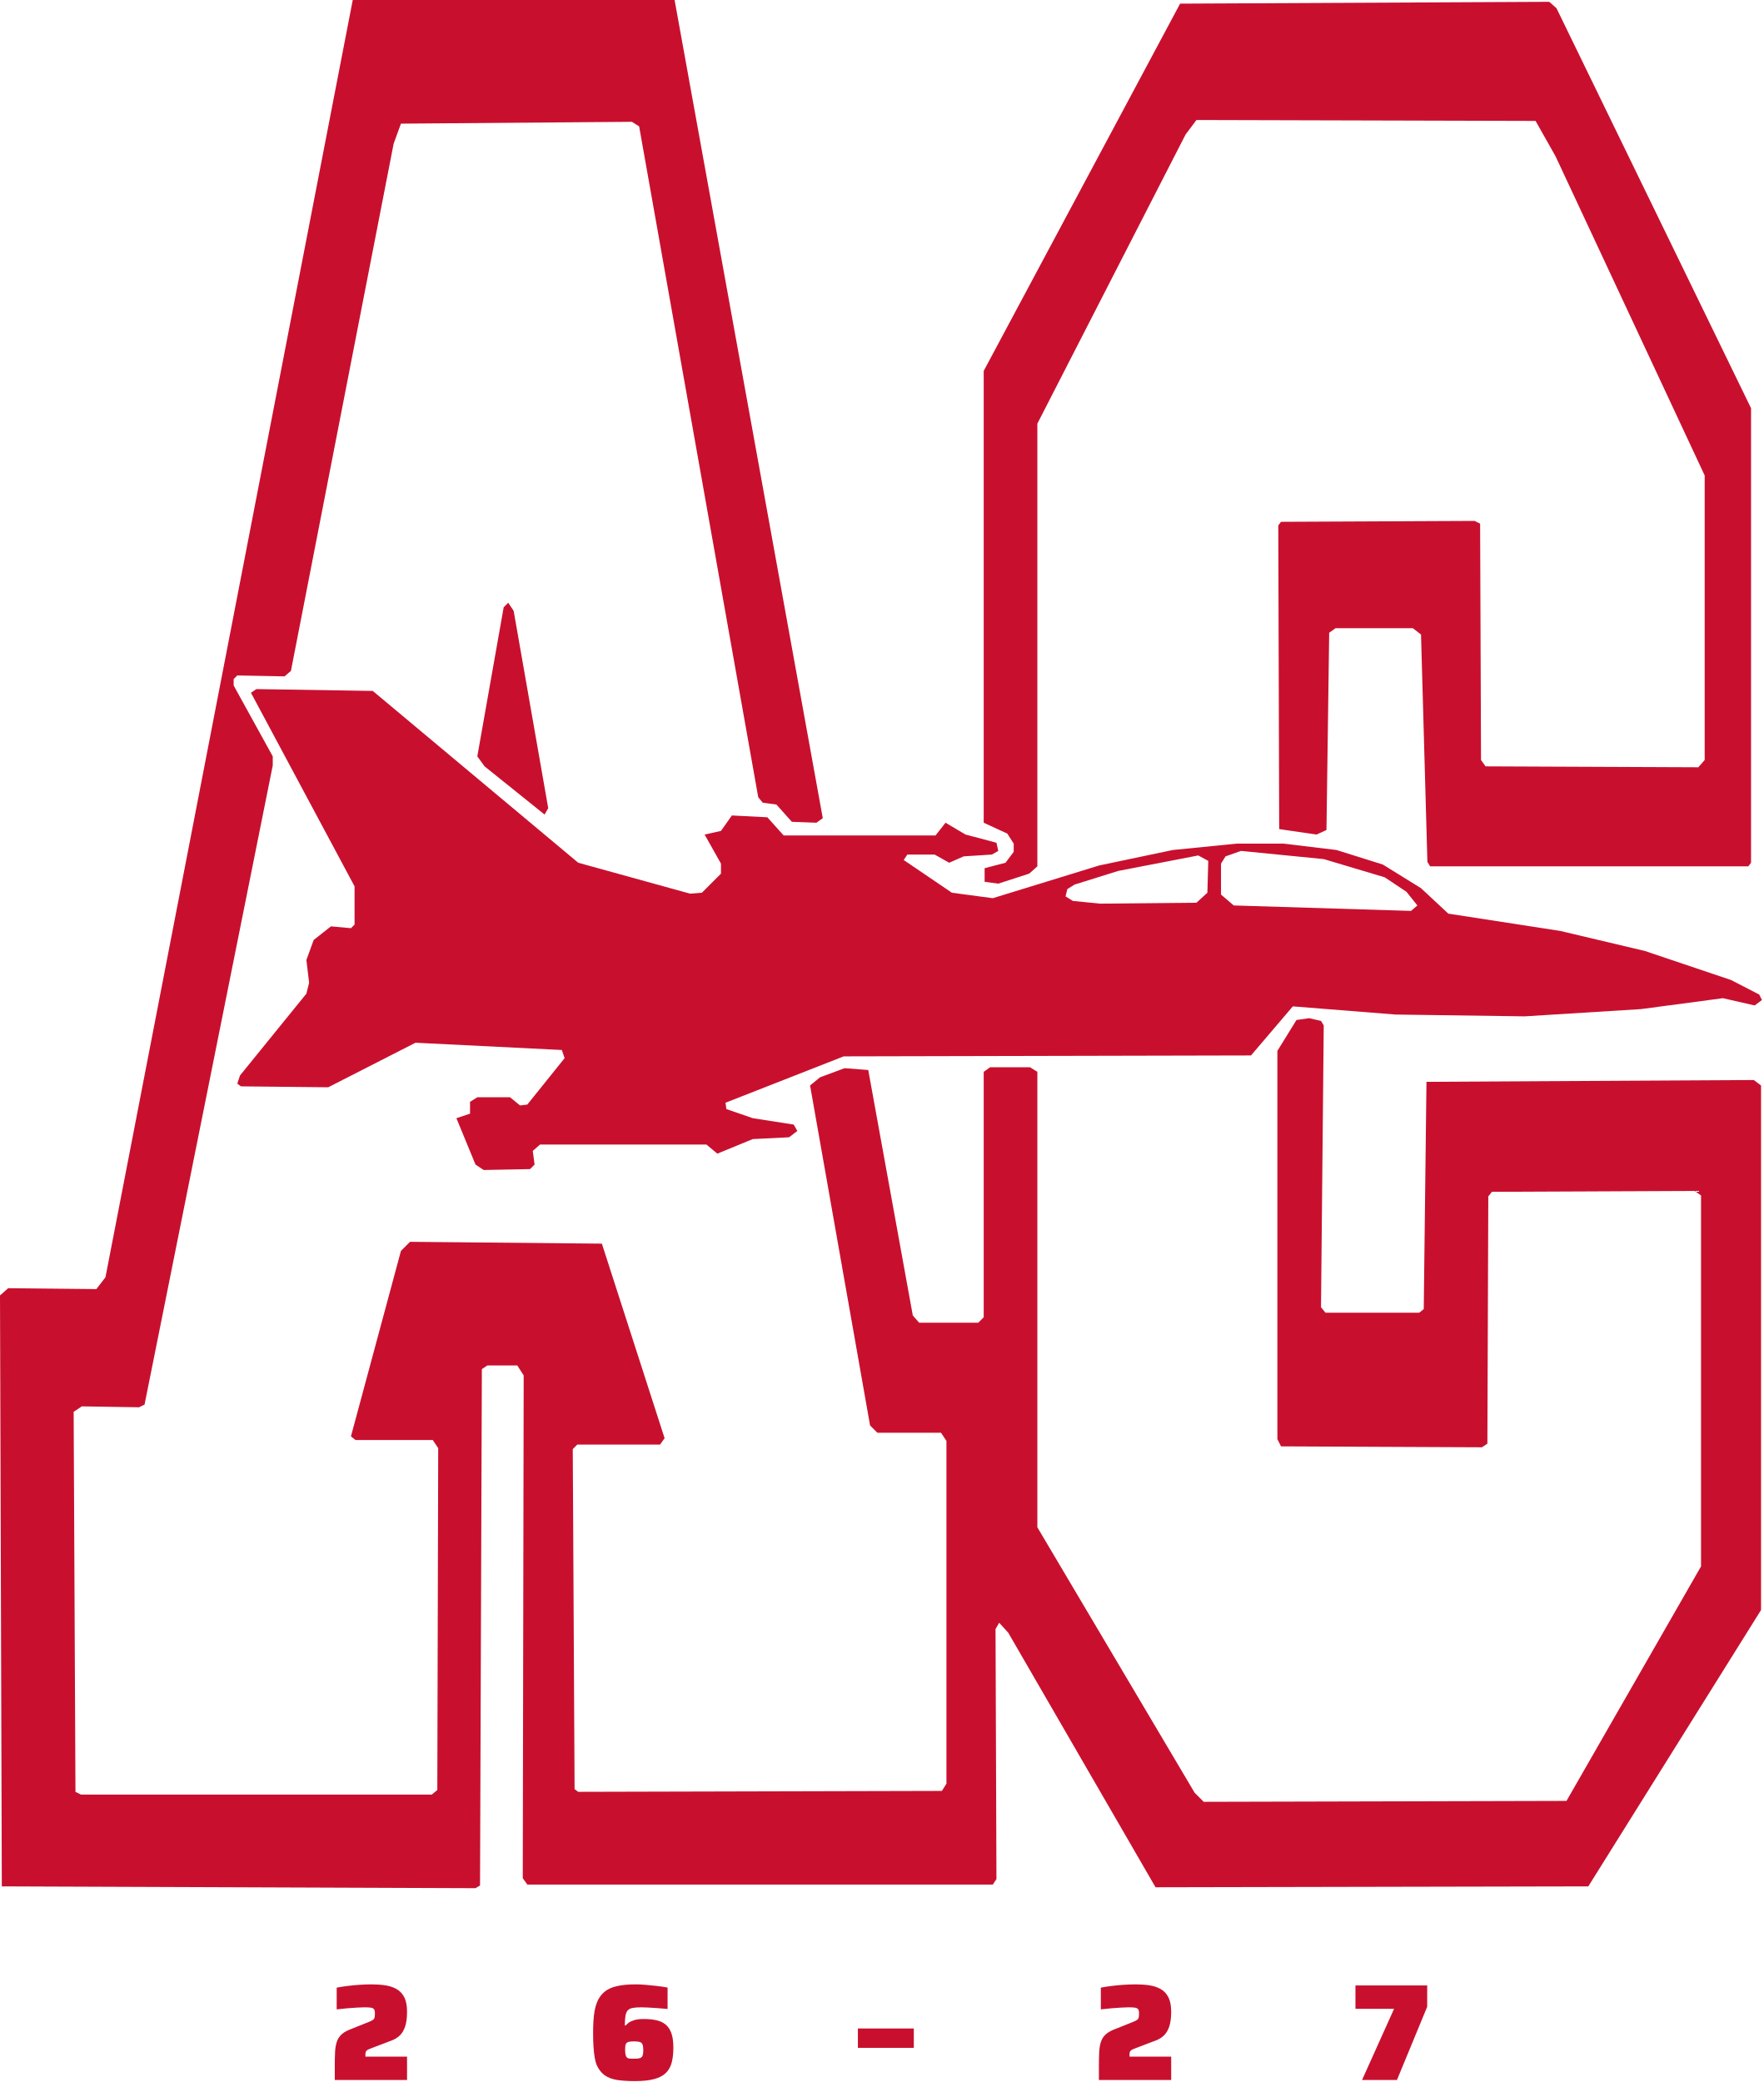
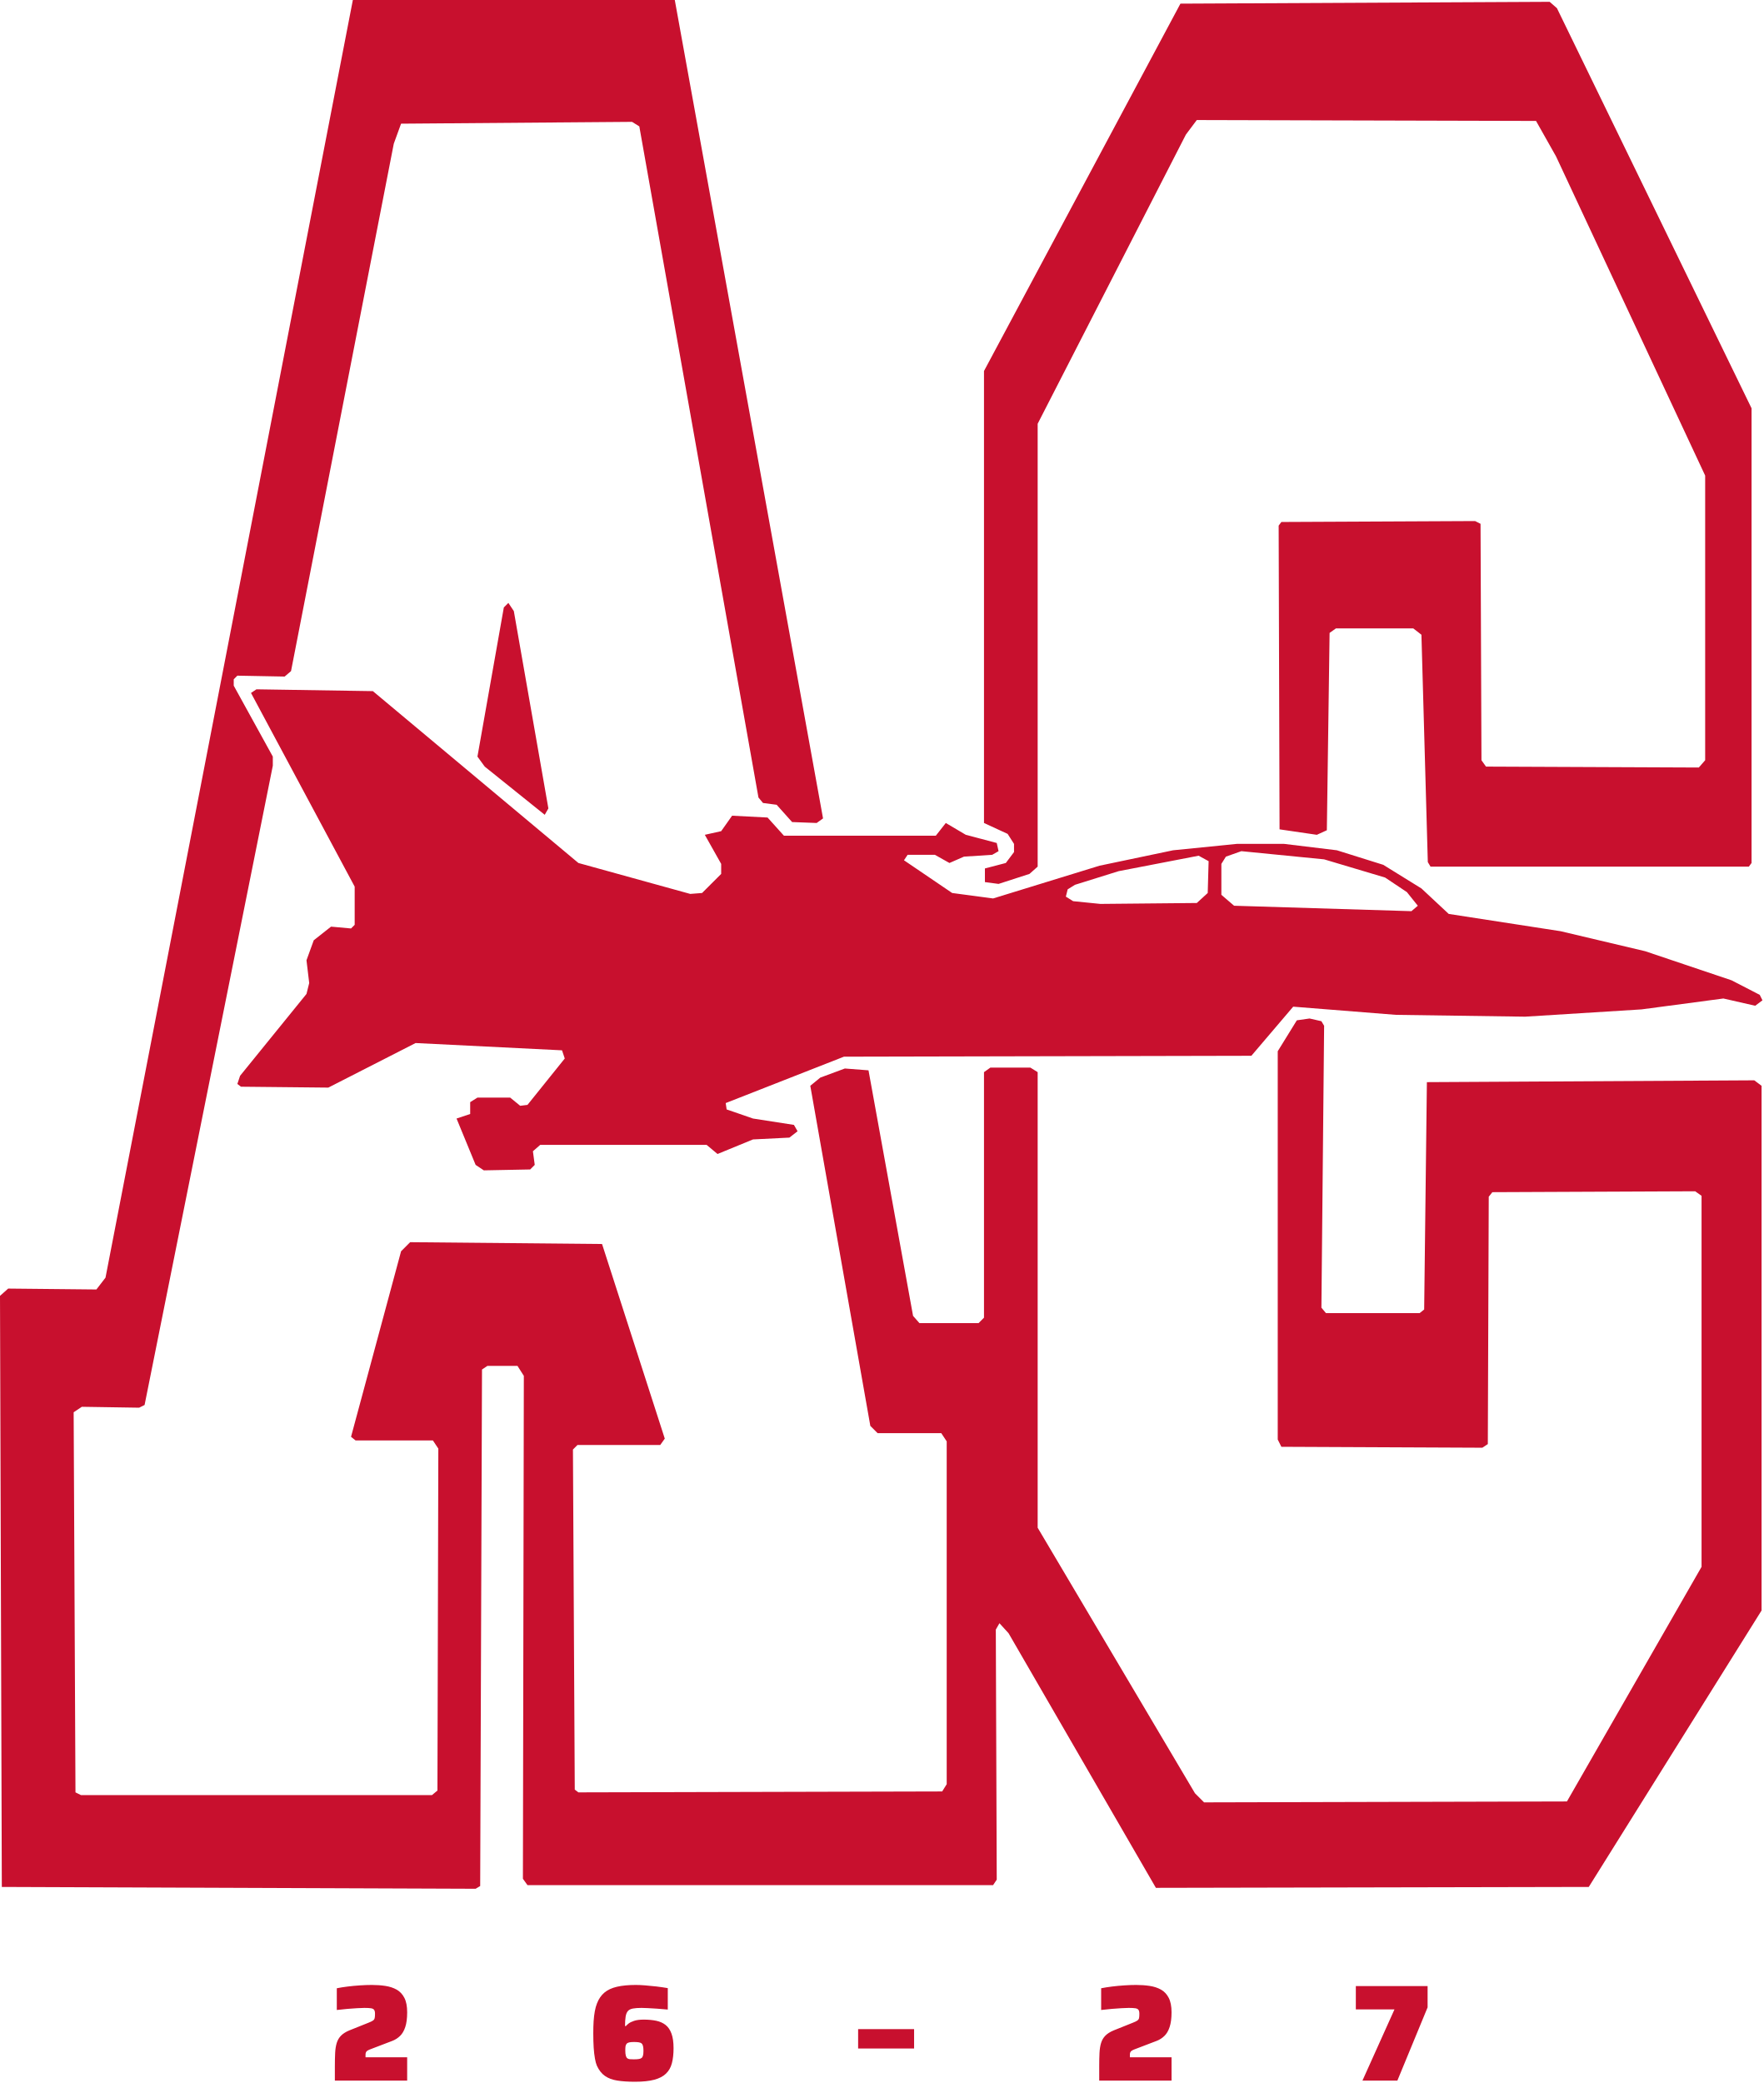
- <svg xmlns="http://www.w3.org/2000/svg" width="8.86in" height="10.46in" viewBox="0 0 886 1046">
+ <svg xmlns="http://www.w3.org/2000/svg" width="7.46in" height="8.81in" viewBox="0 0 746 881">
  <g id="ink-jets-red">
-     <path fill="#C8102E" fill-rule="nonzero" d="M177.21 0 52.98 641.71 48.41 647.64 4.11 647.19 0 650.84 0.91 947.72 238.87 948.63 241.15 947.26 242.07 687.84 244.81 686.01H259.88L263.08 691.03L262.62 943.61L264.9 946.8H498.75L500.58 944.06L500.12 818.46L501.95 815.26L506.51 820.29L580.5 948.17L797.91 947.72L884.69 808.87V545.34L881.03 542.6L716.61 543.51L715.24 657.69L712.96 659.52H665.91L663.63 656.78L665 515.19L663.63 512.91L657.69 511.54L651.3 512.45L641.71 527.98V723L643.53 726.66L744.47 727.12L747.21 725.29L747.67 601.06L749.5 598.77L851.35 598.32L854.54 600.6V786.95L786.95 904.78L604.71 905.24L600.14 900.67L521.13 767.31V538.49L517.48 536.2H497.38L494.18 538.49V661.8L491.44 664.54H461.75L458.56 660.89L436.18 537.57L424.3 536.66L411.97 541.23L406.95 545.34L437.09 716.15L440.75 719.81H472.72L475.46 723.92V896.11L473.17 899.76L290.48 900.22L288.65 898.85L287.74 728.03L290.02 725.75H331.59L333.87 722.55L302.36 624.81L205.99 623.89L201.42 628.46L176.3 721.63L178.58 723.46H217.4L220.14 727.57L219.69 899.3L216.95 901.59H40.65L37.91 900.22L37 709.3L41.11 706.56L69.88 707.02L72.62 705.65L137.02 384.57V380L117.38 344.38V341.18L119.21 339.35L142.96 339.81L146.15 337.07L197.76 72.16L201.42 62.12L317.43 61.2L321.08 63.49L380.91 400.55L383.2 403.29L390.05 404.21L397.81 412.88L410.14 413.34L413.34 411.06L338.89 0ZM126.06 348.03 178.12 445.31V464.5L176.3 466.32L166.25 465.41L157.57 472.26L153.92 482.31L155.29 493.73L153.92 499.21L120.58 540.31L119.21 544.42L121.03 545.79L164.88 546.25L208.73 523.87L282.26 527.52L283.63 531.63L264.9 554.93L261.25 555.38L256.23 551.27H239.78L236.13 553.56V559.5L229.28 561.78L238.87 585.07L242.98 587.81L266.27 587.36L268.56 585.07L267.64 578.22L271.3 575.02H354.88L360.36 579.59L378.17 572.28L396.44 571.37L400.55 568.17L398.73 564.98L378.17 561.78L364.93 557.21L364.47 554.01L423.85 530.72L628.46 530.26L649.47 505.6L701.08 509.71L765.94 510.62L824.4 506.97L865.5 501.49L881.49 505.14L885.14 502.4L883.77 499.66L869.62 492.36L826.23 477.74L783.75 467.69L727.57 459.01L713.87 446.23L694.69 434.35L671.39 427.04L644.9 423.85H621.15L589.18 427.04L552.19 434.81L498.75 451.25L478.2 448.51L453.99 432.07L455.82 429.33H469.52L476.83 433.44L484.13 430.24L498.29 429.33L501.49 427.5L500.58 423.39L485.05 419.28L475 413.34L469.98 419.74H393.7L385.48 410.6L367.67 409.69L362.19 417.45L353.97 419.28L362.19 433.89V438.92L352.6 448.51L346.66 448.97L290.48 433.44L187.26 347.12L128.8 346.2ZM592.84 1.83 494.18 186.35V413.34L506.06 418.82L509.25 423.85V427.96L505.14 433.44L494.64 436.18V443.03L501.49 443.94L517.02 438.92L521.13 435.26V212.84L595.58 67.6L601.06 60.29L771.42 60.75L781.47 78.56L856.37 238.87V381.83L853.17 385.48L746.3 385.02L744.01 381.83L743.56 263.08L740.82 261.71L643.53 262.16L642.16 263.99L642.62 416.54L661.35 419.28L666.37 417L667.74 317.88L670.94 315.6H709.76L713.87 318.8L717.07 432.98L718.44 435.26H878.29L879.66 433.44V205.07L781.92 4.11L778.27 0.91ZM613.39 433.89 615.67 430.24 623.44 427.5 665 431.61 695.6 440.75 706.56 448.05 712.04 454.9 708.85 457.64 619.78 454.9 613.39 449.42ZM255.31 302.81 253.03 305.1 239.78 380 243.44 385.02 273.58 409.23 275.41 406.03 258.05 306.92ZM318.87 1045.55Q324.81 1045.55 328.57 1044.55Q332.34 1043.55 334.48 1041.48Q336.62 1039.41 337.44 1036.23Q338.27 1033.06 338.27 1028.71Q338.27 1024.22 337.24 1021.39Q336.2 1018.56 334.27 1017.04Q332.34 1015.52 329.57 1014.93Q326.81 1014.35 323.29 1014.35Q320.32 1014.35 318.46 1014.97Q316.59 1015.59 315.66 1016.35Q314.73 1017.11 314.32 1017.59H313.9Q313.9 1014.62 314.21 1012.79Q314.52 1010.96 315.35 1010.03Q316.18 1009.1 317.84 1008.79Q319.49 1008.48 322.19 1008.48Q323.36 1008.48 325.36 1008.58Q327.36 1008.68 329.95 1008.86Q332.54 1009.03 335.37 1009.31V998.54Q332.61 998.05 329.64 997.71Q326.67 997.36 324.02 997.15Q321.36 996.95 319.36 996.95Q313.76 996.95 309.86 997.85Q305.96 998.74 303.55 1000.78Q301.13 1002.82 299.82 1006.2Q299.13 1007.93 298.71 1010.2Q298.3 1012.48 298.13 1015.21Q297.95 1017.94 297.95 1021.18Q297.95 1025.25 298.16 1028.43Q298.37 1031.61 298.78 1033.88Q299.2 1036.16 299.75 1037.47Q301.34 1040.93 303.82 1042.65Q306.31 1044.38 310 1044.97Q313.69 1045.55 318.87 1045.55ZM168.18 1045H204.49V1033.26H183.57V1031.95Q183.57 1031.12 183.85 1030.64Q184.13 1030.16 184.75 1029.81Q185.37 1029.47 186.34 1029.12L197.17 1024.98Q199.25 1024.15 200.9 1022.56Q202.56 1020.97 203.53 1018.11Q204.49 1015.24 204.49 1010.69Q204.49 1006.13 203.08 1003.4Q201.66 1000.68 199.21 999.3Q196.76 997.91 193.55 997.43Q190.34 996.95 186.75 996.95Q183.99 996.95 180.81 997.15Q177.64 997.36 174.6 997.74Q171.56 998.12 169.14 998.6V1009.51Q171.91 1009.17 174.53 1008.96Q177.15 1008.75 179.36 1008.62Q181.57 1008.48 183.02 1008.48Q185.16 1008.48 186.3 1008.65Q187.44 1008.82 187.89 1009.44Q188.34 1010.07 188.34 1011.45Q188.34 1012.9 188.16 1013.62Q187.99 1014.35 187.3 1014.83Q186.61 1015.31 185.02 1015.93L175.36 1019.8Q172.73 1020.9 171.25 1022.42Q169.77 1023.94 169.11 1026.08Q168.45 1028.22 168.32 1031.09Q168.18 1033.95 168.18 1037.82ZM552.05 1045H588.36V1033.26H567.45V1031.95Q567.45 1031.12 567.72 1030.64Q568 1030.16 568.62 1029.81Q569.24 1029.47 570.21 1029.12L581.05 1024.98Q583.12 1024.15 584.77 1022.56Q586.43 1020.97 587.4 1018.11Q588.36 1015.24 588.36 1010.69Q588.36 1006.13 586.95 1003.4Q585.53 1000.68 583.08 999.3Q580.63 997.91 577.42 997.43Q574.21 996.95 570.62 996.95Q567.86 996.95 564.68 997.15Q561.51 997.36 558.47 997.74Q555.43 998.12 553.02 998.6V1009.51Q555.78 1009.17 558.4 1008.96Q561.02 1008.75 563.23 1008.62Q565.44 1008.48 566.89 1008.48Q569.03 1008.48 570.17 1008.65Q571.31 1008.82 571.76 1009.44Q572.21 1010.07 572.21 1011.45Q572.21 1012.9 572.04 1013.62Q571.86 1014.35 571.17 1014.83Q570.48 1015.31 568.9 1015.93L559.23 1019.8Q556.61 1020.9 555.12 1022.42Q553.64 1023.94 552.98 1026.08Q552.33 1028.22 552.19 1031.09Q552.05 1033.95 552.05 1037.82ZM607 432.52 606.54 448.51 601.06 453.53 552.64 453.99 538.94 452.62 535.29 450.34 536.2 446.68 539.86 444.4 561.78 437.55 601.97 429.78ZM684.24 1045H701.78L716.97 1008.2V997.5H680.93V1009.24H700.33ZM430.97 1028.84H459.07V1019.11H430.97ZM318.32 1034.3Q317.15 1034.3 316.32 1034.23Q315.49 1034.16 315.01 1033.75Q314.52 1033.33 314.28 1032.4Q314.04 1031.47 314.04 1029.74Q314.04 1028.57 314.14 1027.81Q314.25 1027.05 314.66 1026.53Q315.07 1026.01 315.94 1025.81Q316.8 1025.6 318.32 1025.6Q319.77 1025.6 320.74 1025.74Q321.7 1025.88 322.22 1026.32Q322.74 1026.77 322.95 1027.67Q323.15 1028.57 323.15 1030.02Q323.15 1031.47 322.95 1032.33Q322.74 1033.19 322.22 1033.61Q321.7 1034.02 320.74 1034.16Q319.77 1034.3 318.32 1034.3Z" />
+     <path fill="#C8102E" fill-rule="nonzero" d="M149.23 0 44.62 540.38 40.77 545.38 3.46 545 0 548.08 0.77 798.08 201.15 798.85 203.08 797.69 203.85 579.23 206.15 577.69H218.85L221.54 581.92L221.15 794.62L223.08 797.31H420L421.54 795L421.15 689.23L422.69 686.54L426.54 690.77L488.85 798.46L671.92 798.08L745 681.15V459.23L741.92 456.92L603.46 457.69L602.31 553.85L600.38 555.38H560.77L558.85 553.08L560 433.85L558.85 431.92L553.85 430.77L548.46 431.54L540.38 444.62V608.85L541.92 611.92L626.92 612.31L629.23 610.77L629.62 506.15L631.15 504.23L716.92 503.85L719.62 505.77V662.69L662.69 761.92L509.23 762.31L505.38 758.46L438.85 646.15V453.46L435.77 451.54H418.85L416.15 453.46V557.31L413.85 559.62H388.85L386.15 556.54L367.31 452.69L357.31 451.92L346.92 455.77L342.69 459.23L368.08 603.08L371.15 606.15H398.08L400.38 609.62V754.62L398.46 757.69L244.62 758.08L243.08 756.92L242.31 613.08L244.23 611.15H279.23L281.15 608.46L254.62 526.15L173.46 525.38L169.62 529.23L148.46 607.69L150.38 609.23H183.08L185.38 612.69L185 757.31L182.69 759.23H34.23L31.92 758.08L31.15 597.31L34.62 595L58.85 595.38L61.15 594.23L115.38 323.85V320L98.85 290V287.31L100.38 285.77L120.38 286.15L123.08 283.85L166.54 60.77L169.62 52.31L267.31 51.54L270.38 53.46L320.77 337.31L322.69 339.62L328.46 340.38L335 347.69L345.38 348.08L348.08 346.15L285.38 0ZM106.15 293.08 150 375V391.15L148.46 392.69L140 391.92L132.69 397.69L129.62 406.15L130.77 415.77L129.62 420.38L101.54 455L100.38 458.46L101.92 459.62L138.85 460L175.77 441.15L237.69 444.23L238.85 447.69L223.08 467.31L220 467.69L215.77 464.23H201.92L198.85 466.15V471.15L193.08 473.08L201.15 492.69L204.62 495L224.23 494.62L226.15 492.69L225.38 486.92L228.46 484.23H298.85L303.46 488.08L318.46 481.92L333.85 481.15L337.31 478.46L335.77 475.77L318.46 473.08L307.31 469.23L306.92 466.54L356.92 446.92L529.23 446.54L546.92 425.77L590.38 429.23L645 430L694.23 426.92L728.85 422.31L742.31 425.38L745.38 423.08L744.23 420.77L732.31 414.62L695.77 402.31L660 393.85L612.69 386.54L601.15 375.77L585 365.77L565.38 359.62L543.08 356.92H523.08L496.15 359.62L465 366.15L420 380L402.69 377.69L382.31 363.85L383.85 361.54H395.38L401.54 365L407.69 362.31L419.62 361.54L422.31 360L421.54 356.54L408.46 353.08L400 348.08L395.77 353.46H331.54L324.62 345.77L309.62 345L305 351.54L298.08 353.08L305 365.38V369.62L296.92 377.69L291.92 378.08L244.62 365L157.69 292.31L108.46 291.54ZM499.23 1.54 416.15 156.92V348.08L426.15 352.69L428.85 356.92V360.38L425.38 365L416.54 367.31V373.08L422.31 373.85L435.38 369.62L438.85 366.54V179.23L501.54 56.92L506.15 50.77L649.62 51.15L658.08 66.15L721.15 201.15V321.54L718.46 324.62L628.46 324.23L626.54 321.54L626.15 221.54L623.85 220.38L541.92 220.77L540.77 222.31L541.15 350.77L556.92 353.08L561.15 351.15L562.31 267.69L565 265.77H597.69L601.15 268.46L603.85 364.62L605 366.54H739.62L740.77 365V172.69L658.46 3.46L655.38 0.77ZM516.54 365.38 518.46 362.31 525 360 560 363.46 585.77 371.15 595 377.31 599.62 383.08 596.92 385.38 521.92 383.08 516.54 378.46ZM215 255 213.08 256.92 201.92 320 205 324.23 230.38 344.62 231.92 341.92 217.31 258.46ZM268.52 880.47Q273.52 880.47 276.69 879.62Q279.86 878.78 281.66 877.03Q283.47 875.29 284.16 872.62Q284.86 869.94 284.86 866.28Q284.86 862.5 283.99 860.12Q283.12 857.73 281.49 856.45Q279.86 855.17 277.54 854.68Q275.21 854.19 272.24 854.19Q269.74 854.19 268.18 854.71Q266.61 855.23 265.82 855.87Q265.04 856.51 264.69 856.92H264.34Q264.34 854.42 264.6 852.88Q264.86 851.34 265.56 850.55Q266.26 849.77 267.65 849.51Q269.05 849.24 271.31 849.24Q272.3 849.24 273.99 849.33Q275.68 849.42 277.86 849.56Q280.04 849.71 282.42 849.94V840.87Q280.09 840.47 277.59 840.17Q275.09 839.88 272.86 839.71Q270.62 839.53 268.93 839.53Q264.22 839.53 260.94 840.29Q257.65 841.05 255.62 842.76Q253.58 844.48 252.48 847.33Q251.9 848.78 251.55 850.7Q251.2 852.62 251.05 854.91Q250.91 857.21 250.91 859.94Q250.91 863.37 251.08 866.05Q251.26 868.72 251.61 870.64Q251.95 872.56 252.42 873.66Q253.76 876.57 255.85 878.02Q257.94 879.48 261.05 879.97Q264.16 880.47 268.52 880.47ZM464.88 880H495.47V870.12H477.85V869.01Q477.85 868.31 478.08 867.91Q478.31 867.5 478.84 867.21Q479.36 866.92 480.17 866.63L489.3 863.14Q491.05 862.44 492.44 861.1Q493.84 859.77 494.65 857.35Q495.47 854.94 495.47 851.1Q495.47 847.27 494.27 844.97Q493.08 842.67 491.02 841.51Q488.95 840.35 486.25 839.94Q483.55 839.53 480.52 839.53Q478.2 839.53 475.52 839.71Q472.85 839.88 470.29 840.2Q467.73 840.52 465.7 840.93V850.12Q468.02 849.83 470.23 849.65Q472.44 849.48 474.3 849.36Q476.16 849.24 477.38 849.24Q479.19 849.24 480.15 849.39Q481.1 849.53 481.48 850.06Q481.86 850.58 481.86 851.74Q481.86 852.97 481.72 853.58Q481.57 854.19 480.99 854.59Q480.41 855 479.07 855.52L470.93 858.78Q468.72 859.71 467.47 860.99Q466.22 862.27 465.67 864.07Q465.12 865.87 465 868.28Q464.88 870.7 464.88 873.95ZM141.62 880H172.2V870.12H154.59V869.01Q154.59 868.31 154.82 867.91Q155.05 867.5 155.58 867.21Q156.1 866.92 156.91 866.63L166.04 863.14Q167.79 862.44 169.18 861.1Q170.58 859.77 171.39 857.35Q172.2 854.94 172.2 851.1Q172.2 847.27 171.01 844.97Q169.82 842.67 167.76 841.51Q165.69 840.35 162.99 839.94Q160.29 839.53 157.26 839.53Q154.94 839.53 152.26 839.71Q149.59 839.88 147.03 840.2Q144.47 840.52 142.44 840.93V850.12Q144.76 849.83 146.97 849.65Q149.18 849.48 151.04 849.36Q152.9 849.24 154.12 849.24Q155.93 849.24 156.88 849.39Q157.84 849.53 158.22 850.06Q158.6 850.58 158.6 851.74Q158.6 852.97 158.45 853.58Q158.31 854.19 157.73 854.59Q157.15 855 155.81 855.52L147.67 858.78Q145.46 859.71 144.21 860.99Q142.96 862.27 142.41 864.07Q141.86 865.87 141.74 868.28Q141.62 870.7 141.62 873.95ZM511.15 364.23 510.77 377.69 506.15 381.92 465.38 382.31 453.85 381.15 450.77 379.23 451.54 376.15 454.62 374.23 473.08 368.46 506.92 361.92ZM576.2 880H590.97L603.76 849.01V840H573.41V849.88H589.75ZM362.92 866.4H386.59V858.2H362.92ZM268.06 870.99Q267.07 870.99 266.37 870.93Q265.68 870.87 265.27 870.52Q264.86 870.17 264.66 869.39Q264.45 868.6 264.45 867.15Q264.45 866.16 264.54 865.52Q264.63 864.88 264.98 864.45Q265.33 864.01 266.05 863.84Q266.78 863.66 268.06 863.66Q269.28 863.66 270.09 863.78Q270.91 863.9 271.34 864.27Q271.78 864.65 271.95 865.41Q272.13 866.16 272.13 867.38Q272.13 868.6 271.95 869.33Q271.78 870.06 271.34 870.41Q270.91 870.76 270.09 870.87Q269.28 870.99 268.06 870.99Z" />
  </g>
</svg>
